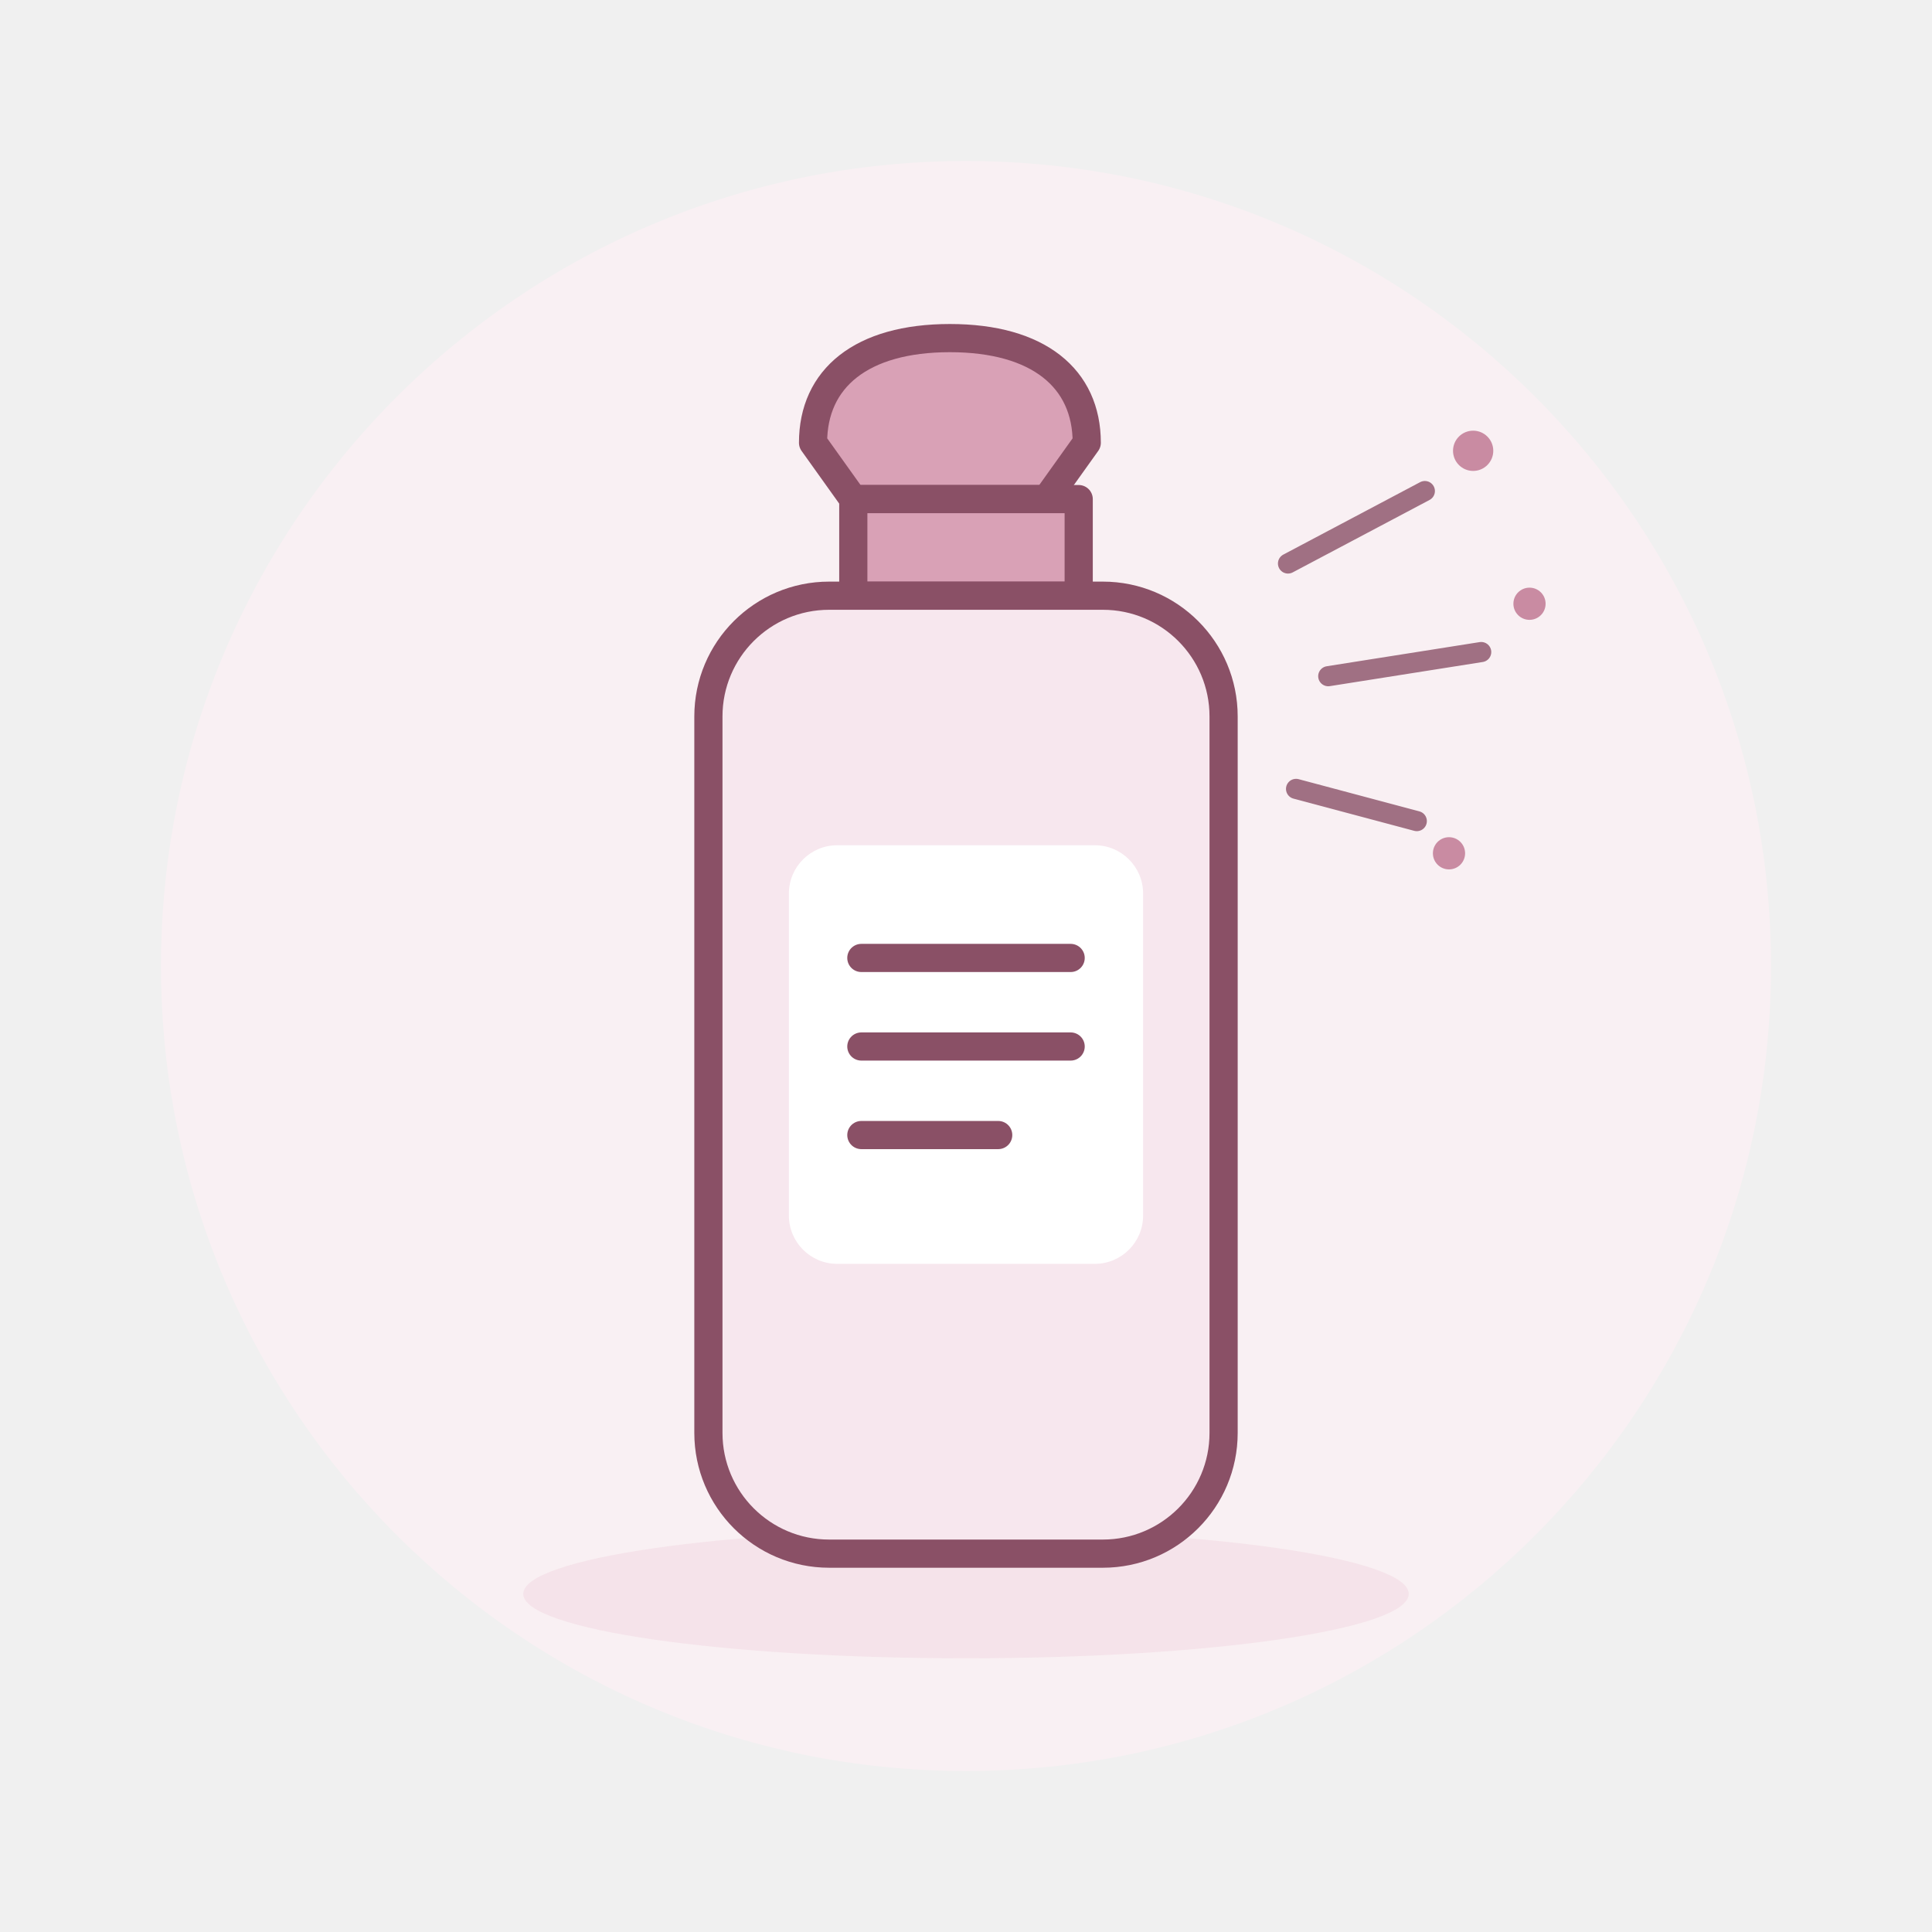
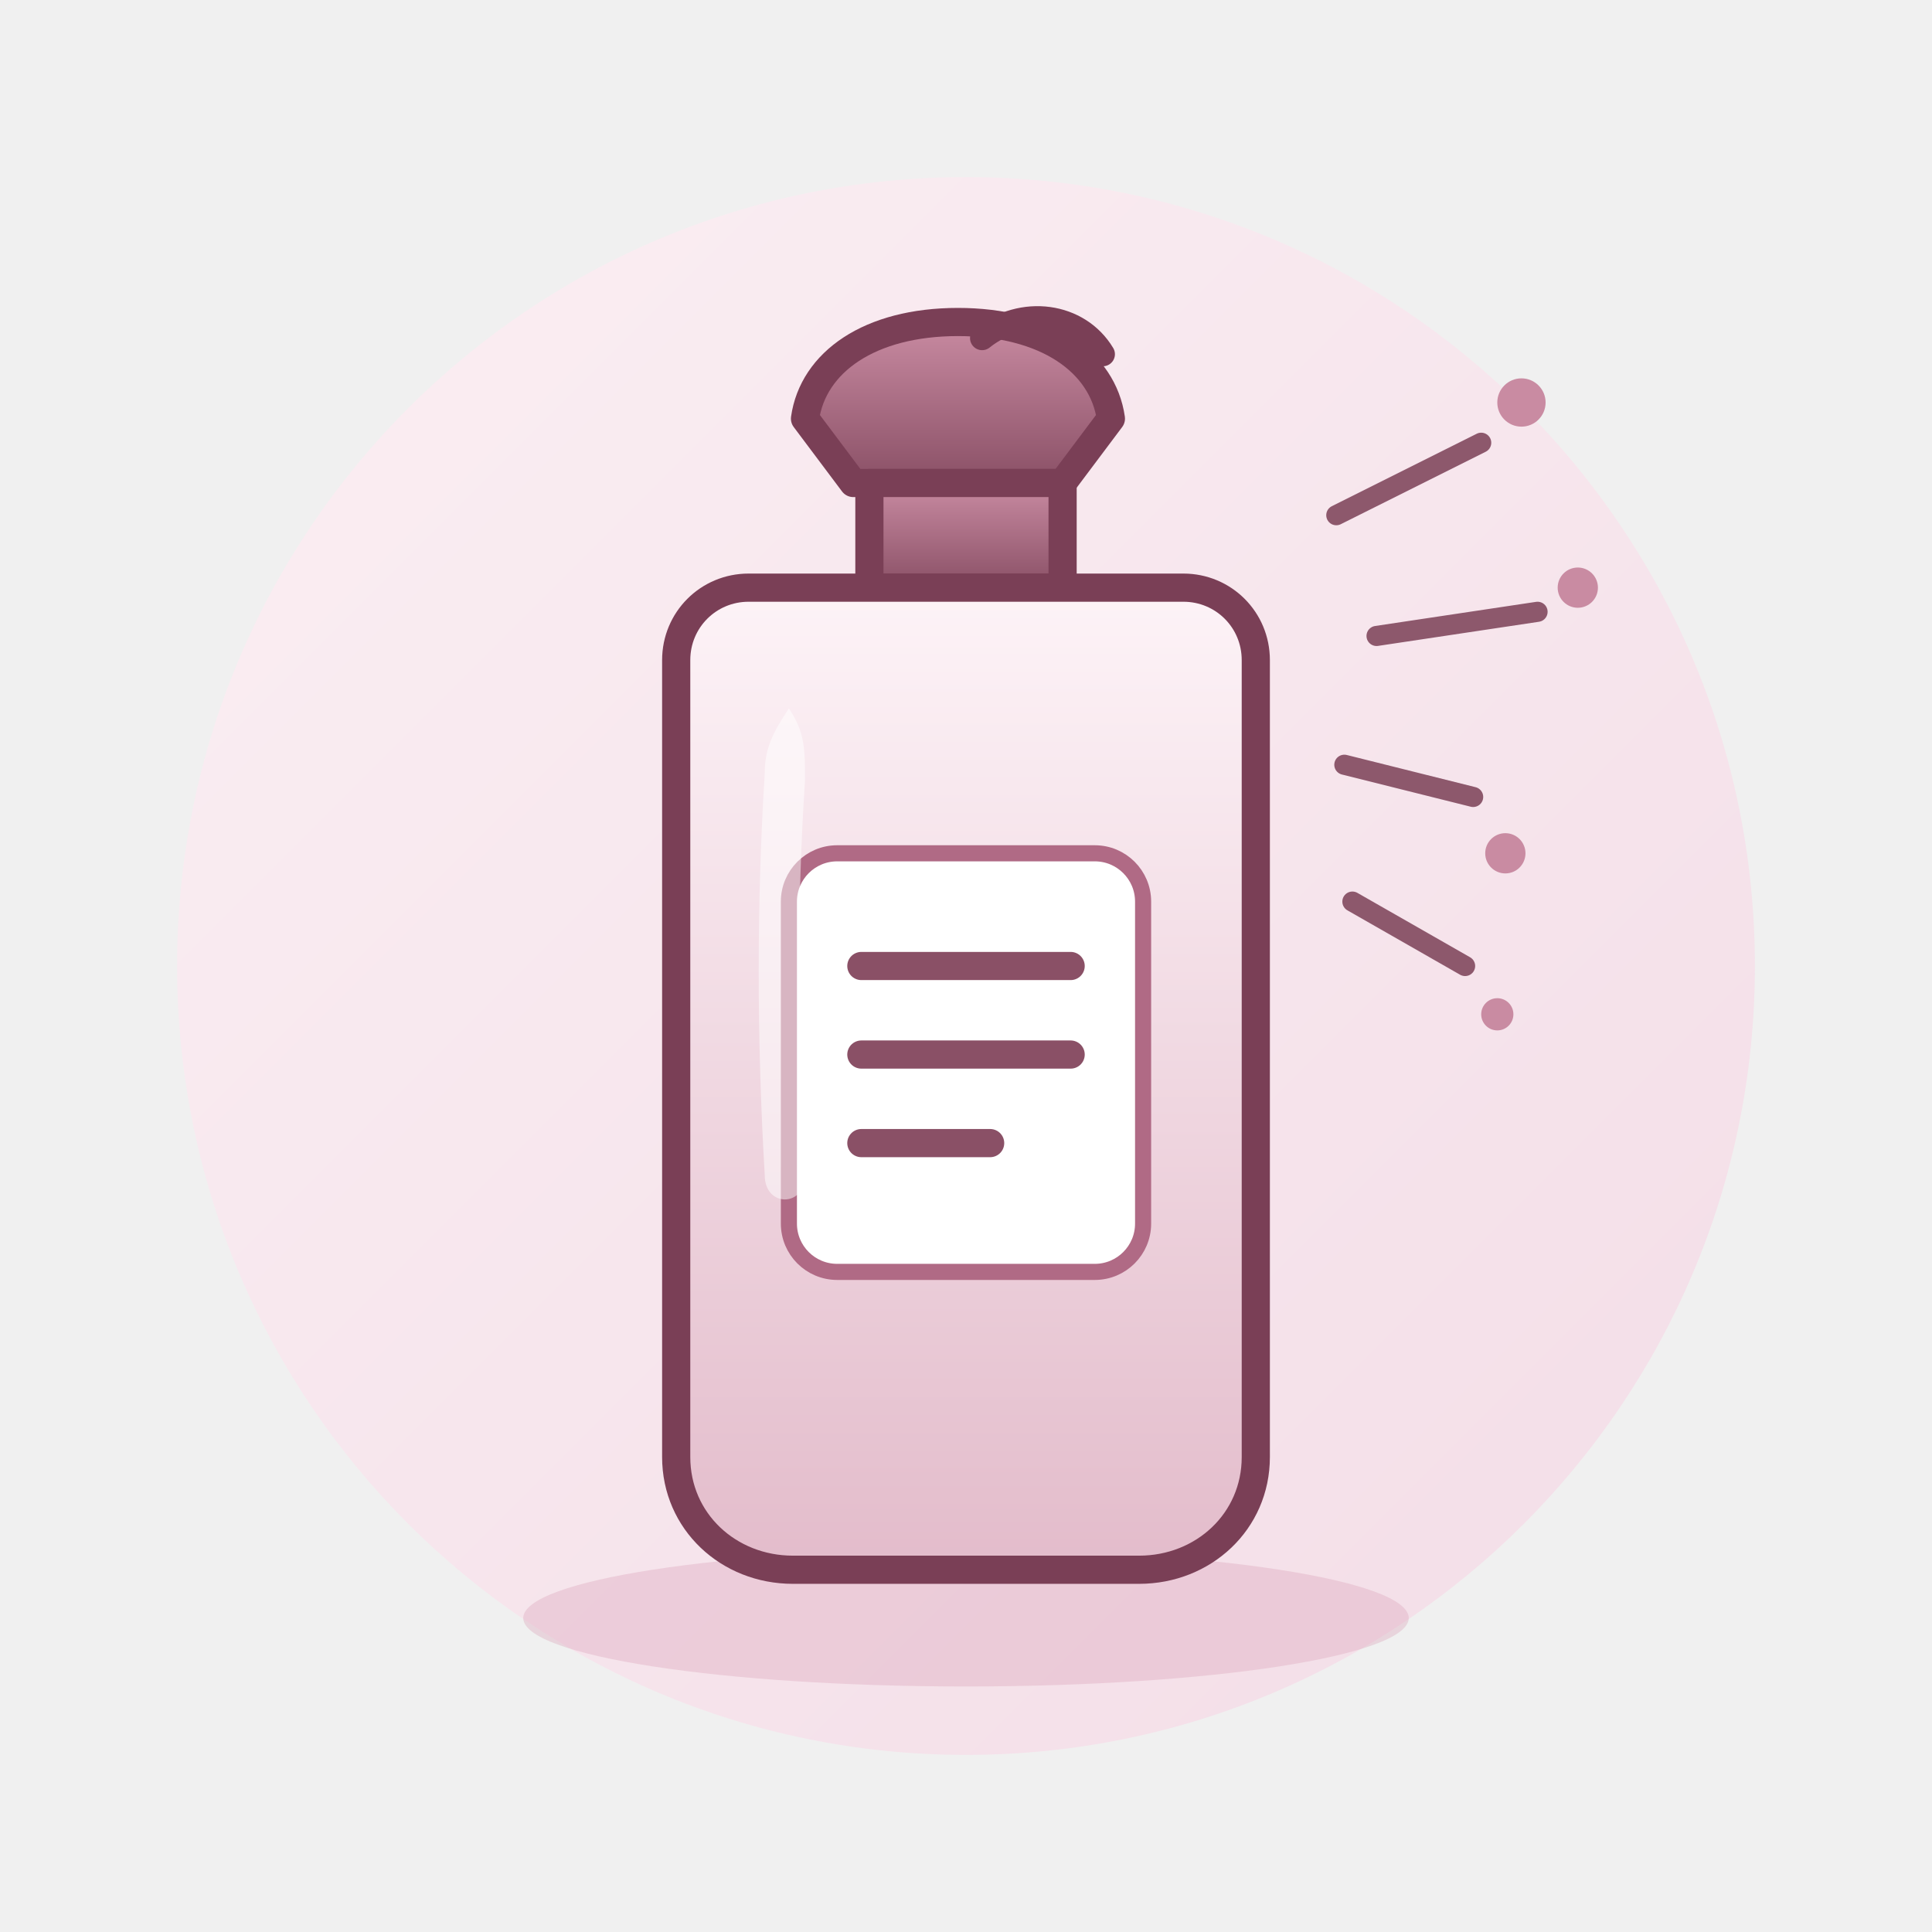
<svg xmlns="http://www.w3.org/2000/svg" viewBox="0 0 480 480">
-   <circle cx="240" cy="240" r="200" fill="#F9F0F3" />
-   <ellipse cx="240" cy="396" rx="110" ry="16" fill="#F2D9E2" opacity="0.55" />
-   <g stroke="#8A5066" stroke-width="7" stroke-linecap="round" stroke-linejoin="round">
-     <path d="M236 84 c22 0 34 10 34 26 l-10 14 h-48 l-10-14 c0-16 12-26 34-26 Z" fill="#D9A1B6" />
-     <rect x="212" y="124" width="56" height="24" fill="#D9A1B6" />
-     <rect x="176" y="148" width="128" height="238" rx="30" fill="#F7E7EE" />
-     <rect x="196" y="210" width="88" height="104" rx="12" fill="#FFFFFF" stroke="none" />
-     <path d="M214 238 h52 M214 260 h52 M214 282 h34" stroke-width="7" />
-     <g stroke-width="5" opacity="0.8">
-       <path d="M320 140 l34-18 M330 168 l38-6 M322 196 l30 8" />
+   <defs>
+     <linearGradient id="bg" x1="0" y1="0" x2="1" y2="1">
+       <stop offset="0" stop-color="#FBEFF3" />
+       <stop offset="1" stop-color="#F3DDE7" />
+     </linearGradient>
+     <linearGradient id="body" x1="0" y1="0" x2="0" y2="1">
+       <stop offset="0" stop-color="#FDF3F7" />
+       <stop offset="1" stop-color="#E3BCCB" />
+     </linearGradient>
+     <linearGradient id="cap" x1="0" y1="0" x2="0" y2="1">
+       <stop offset="0" stop-color="#C98BA2" />
+       <stop offset="1" stop-color="#8A5066" />
+     </linearGradient>
+   </defs>
+   <circle cx="240" cy="240" r="196" fill="url(#bg)" />
+   <ellipse cx="240" cy="402" rx="110" ry="17" fill="#D9A1B6" opacity="0.35" />
+   <g stroke="#7A3F56" stroke-width="7" stroke-linecap="round" stroke-linejoin="round">
+     <path d="M238 80 c22 0 36 10 38 24 l-12 16 h-52 l-12-16 c2-14 16-24 38-24 Z" fill="url(#cap)" />
+     <path d="M244 84 c10-8 24-6 30 4" fill="none" stroke-width="6" />
+     <rect x="216" y="120" width="48" height="26" fill="url(#cap)" />
+     <path d="M186 146 h108 c10 0 18 8 18 18 v198 c0 16-13 28-29 28 H197 c-16 0-29-12-29-28 V164 c0-10 8-18 18-18 Z" fill="url(#body)" />
+     <rect x="196" y="212" width="88" height="104" rx="12" fill="#FFFFFF" stroke="#B06A85" stroke-width="4" />
+     <path d="M214 240 h52 M214 262 h52 M214 284 h32" stroke="#8A5066" stroke-width="7" />
+     <g stroke-width="5" opacity="0.85">
+       <path d="M332 128 l36-18 M342 158 l40-6 M334 190 l32 8" />
+       <path d="M336 224 l28 16" />
    </g>
-     <circle cx="366" cy="112" r="5" fill="#C98BA2" stroke="none" />
-     <circle cx="380" cy="150" r="4" fill="#C98BA2" stroke="none" />
-     <circle cx="360" cy="212" r="4" fill="#C98BA2" stroke="none" />
+     <circle cx="378" cy="100" r="6" fill="#C98BA2" stroke="none" />
+     <circle cx="392" cy="146" r="5" fill="#C98BA2" stroke="none" />
+     <circle cx="374" cy="212" r="5" fill="#C98BA2" stroke="none" />
+     <circle cx="372" cy="252" r="4" fill="#C98BA2" stroke="none" />
+     <path d="M196 176 c-4 6-6 10-6 16 -2 32-2 66 0 100 0 8 10 8 10 0 -2-34-2-68 0-98 0-8 0-12 -4-18 Z" fill="#FFFFFF" opacity="0.5" stroke="none" />
  </g>
</svg>
